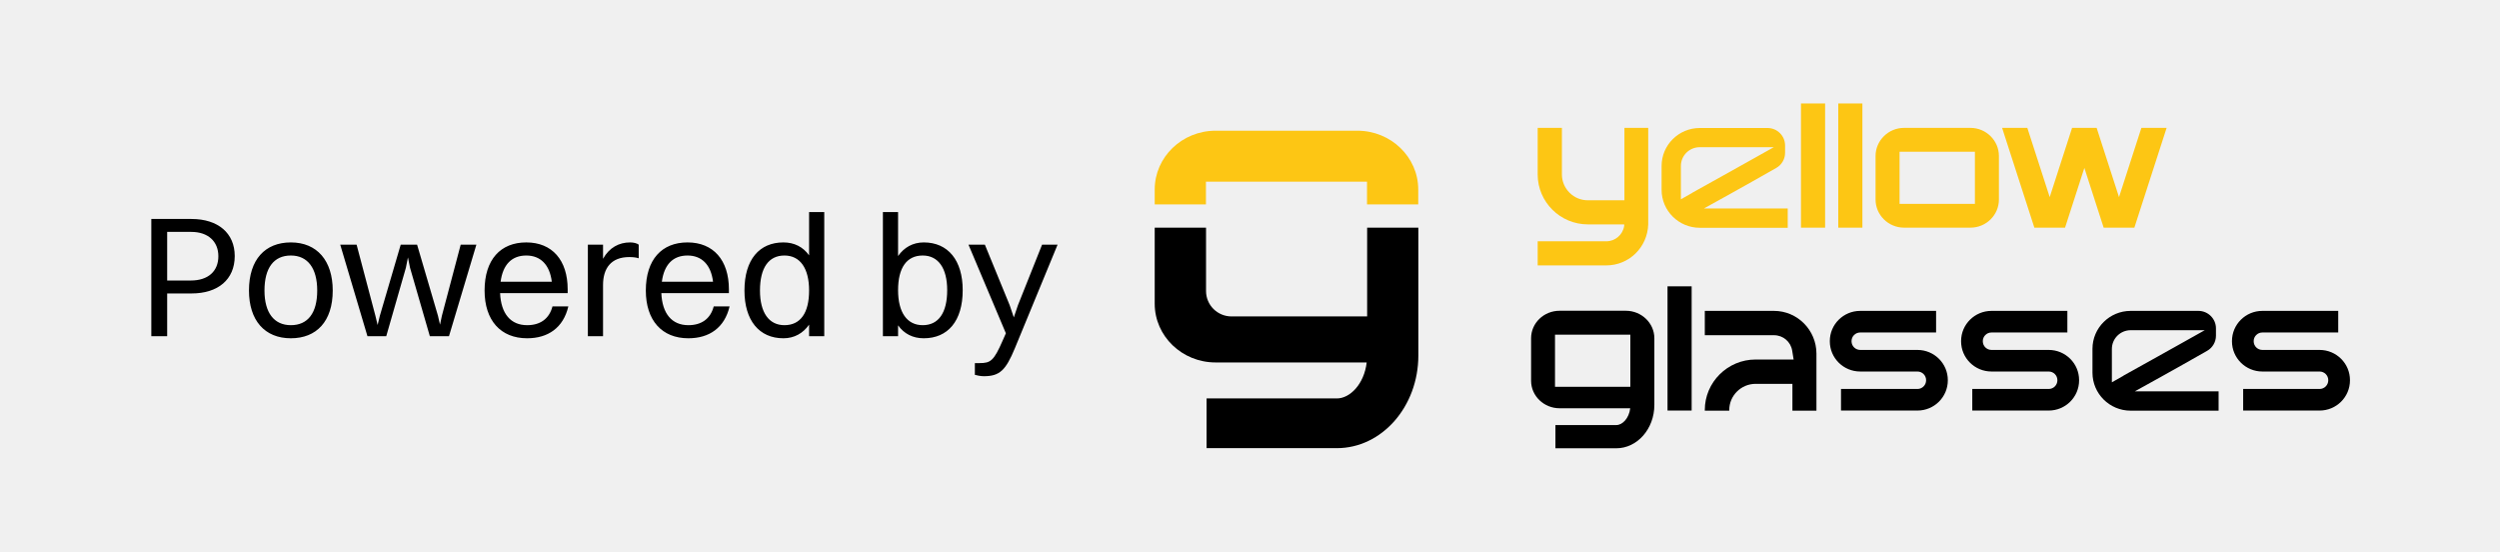
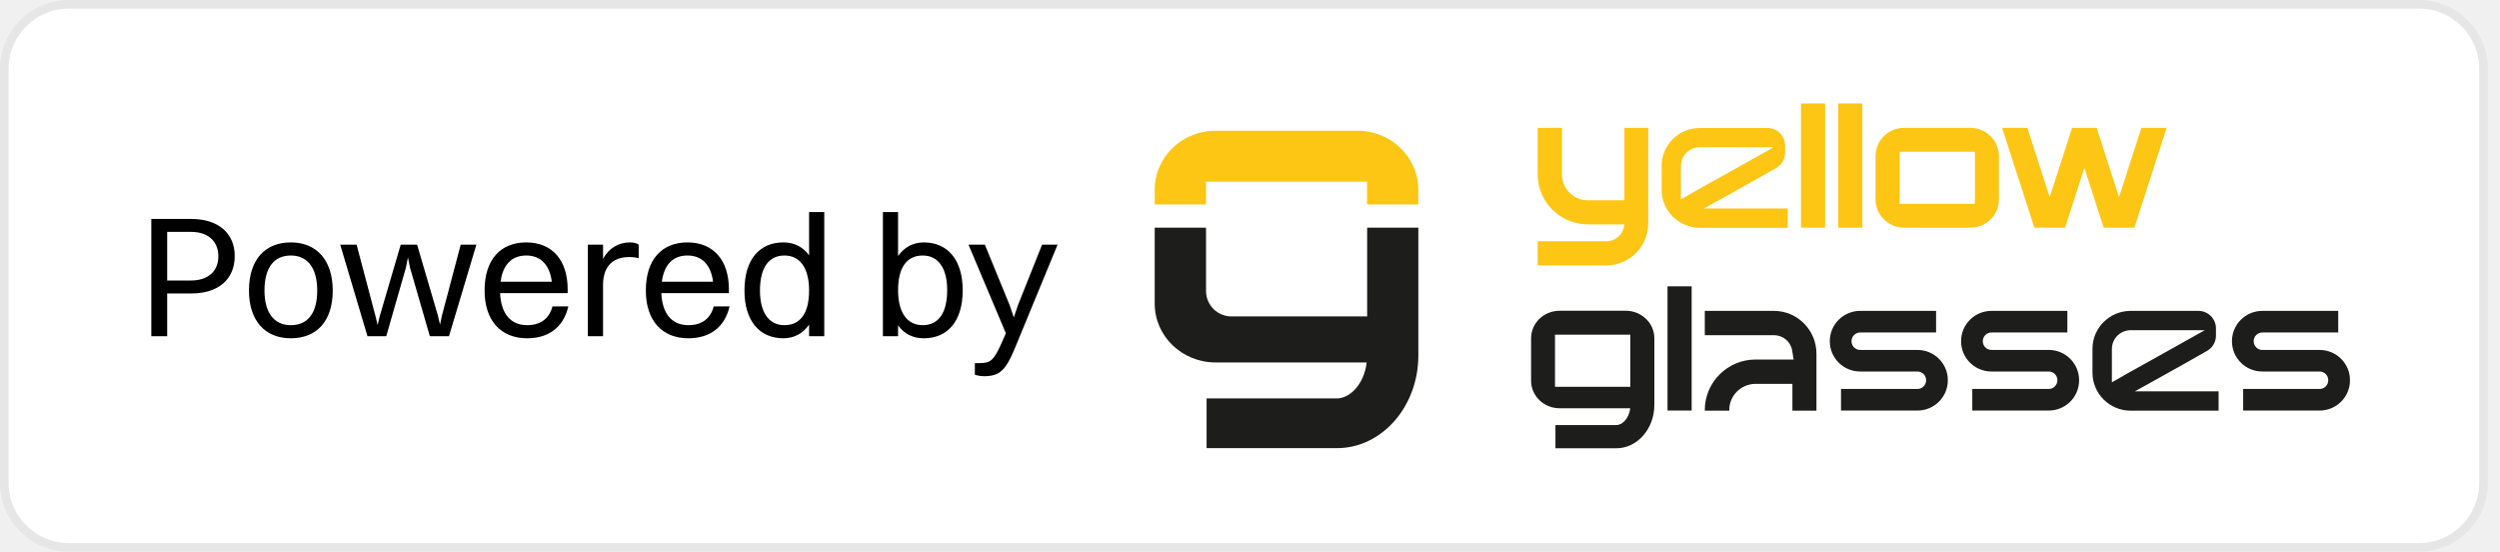
<svg xmlns="http://www.w3.org/2000/svg" width="145" height="32" viewBox="0 0 145 32" fill="none">
-   <path d="M8.78 19.5V12.7H11.11C12.65 12.7 13.62 13.52 13.62 14.85C13.62 16.22 12.64 17.02 11.12 17.02H9.7V19.5H8.78ZM11.1 13.45H9.7V16.27H11.07C12.08 16.27 12.67 15.73 12.67 14.86C12.67 14 12.07 13.45 11.1 13.45ZM16.876 19.62C15.356 19.62 14.446 18.58 14.446 16.85C14.446 15.05 15.386 14.06 16.876 14.06C18.396 14.06 19.306 15.12 19.306 16.85C19.306 18.64 18.366 19.62 16.876 19.62ZM16.876 18.86C17.866 18.86 18.406 18.15 18.406 16.85C18.406 15.56 17.856 14.82 16.876 14.82C15.886 14.82 15.346 15.54 15.346 16.85C15.346 18.13 15.896 18.86 16.876 18.86ZM24.941 19.5L23.791 15.53L23.671 14.93L23.551 15.53L22.411 19.5H21.321L19.741 14.19H20.691L21.781 18.31L21.911 18.85L22.041 18.31L23.251 14.19H24.201L25.411 18.31L25.531 18.83L25.641 18.31L26.731 14.19H27.641L26.051 19.5H24.941ZM32.977 17.77C32.688 19.01 31.797 19.62 30.587 19.62C29.047 19.62 28.117 18.58 28.117 16.85C28.117 15.05 29.047 14.06 30.538 14.06C32.038 14.06 32.938 15.09 32.938 16.78V17H29.017C29.067 18.19 29.628 18.86 30.587 18.86C31.337 18.86 31.867 18.5 32.057 17.77H32.977ZM30.538 14.82C29.688 14.82 29.177 15.35 29.047 16.34H32.017C31.898 15.36 31.367 14.82 30.538 14.82ZM34.11 19.5V14.19H34.99V15.01C35.35 14.36 35.92 14.06 36.56 14.06C36.77 14.06 36.96 14.11 37.06 14.19V14.98C36.91 14.93 36.72 14.91 36.51 14.91C35.45 14.91 34.99 15.57 34.99 16.53V19.5H34.11ZM42.333 17.77C42.043 19.01 41.153 19.62 39.943 19.62C38.403 19.62 37.473 18.58 37.473 16.85C37.473 15.05 38.403 14.06 39.893 14.06C41.393 14.06 42.293 15.09 42.293 16.78V17H38.373C38.423 18.19 38.983 18.86 39.943 18.86C40.693 18.86 41.223 18.5 41.413 17.77H42.333ZM39.893 14.82C39.043 14.82 38.533 15.35 38.403 16.34H41.373C41.253 15.36 40.723 14.82 39.893 14.82ZM45.456 19.62C44.046 19.62 43.196 18.58 43.196 16.85C43.196 15.05 44.066 14.06 45.456 14.06C46.086 14.06 46.596 14.32 46.946 14.81V12.3H47.826V19.5H46.946V18.83C46.596 19.33 46.086 19.62 45.456 19.62ZM45.516 18.86C46.446 18.86 46.946 18.15 46.946 16.85C46.946 15.56 46.426 14.82 45.516 14.82C44.596 14.82 44.096 15.54 44.096 16.85C44.096 18.13 44.616 18.86 45.516 18.86ZM52.109 19.5H51.229V12.3H52.109V14.85C52.459 14.35 52.969 14.06 53.599 14.06C55.009 14.06 55.859 15.1 55.859 16.83C55.859 18.63 54.989 19.62 53.599 19.62C52.969 19.62 52.459 19.36 52.109 18.87V19.5ZM53.539 14.82C52.609 14.82 52.109 15.53 52.109 16.83C52.109 18.12 52.629 18.86 53.539 18.86C54.459 18.86 54.959 18.14 54.959 16.83C54.959 15.55 54.439 14.82 53.539 14.82ZM57.084 21.82C56.885 21.82 56.675 21.77 56.565 21.74V21.06H56.834C57.484 21.06 57.664 20.93 58.184 19.74L58.364 19.33L56.194 14.19H57.145L58.584 17.7L58.825 18.41L59.065 17.7L60.465 14.19H61.364L58.885 20.2C58.355 21.48 58.005 21.82 57.084 21.82Z" fill="currentColor" />
+   <rect x="0.25" y="0.25" width="143.853" height="31.5" rx="3.75" fill="white" />
+   <rect x="0.25" y="0.25" width="143.853" height="31.5" rx="3.75" stroke="#E6E6E6" stroke-width="0.5" />
+   <path d="M8.78 19.5V12.7H11.11C12.65 12.7 13.62 13.52 13.62 14.85C13.62 16.22 12.64 17.02 11.12 17.02H9.7V19.5H8.78ZM11.1 13.45H9.7V16.27H11.07C12.08 16.27 12.67 15.73 12.67 14.86C12.67 14 12.07 13.45 11.1 13.45ZM16.876 19.62C15.356 19.62 14.446 18.58 14.446 16.85C14.446 15.05 15.386 14.06 16.876 14.06C18.396 14.06 19.306 15.12 19.306 16.85C19.306 18.64 18.366 19.62 16.876 19.62ZM16.876 18.86C17.866 18.86 18.406 18.15 18.406 16.85C18.406 15.56 17.856 14.82 16.876 14.82C15.886 14.82 15.346 15.54 15.346 16.85C15.346 18.13 15.896 18.86 16.876 18.86ZM24.941 19.5L23.791 15.53L23.671 14.93L23.551 15.53L22.411 19.5H21.321L19.741 14.19H20.691L21.781 18.31L21.911 18.85L22.041 18.31L23.251 14.19H24.201L25.411 18.31L25.531 18.83L25.641 18.31L26.731 14.19H27.641L26.051 19.5H24.941ZM32.977 17.77C32.688 19.01 31.797 19.62 30.587 19.62C29.047 19.62 28.117 18.58 28.117 16.85C28.117 15.05 29.047 14.06 30.538 14.06C32.038 14.06 32.938 15.09 32.938 16.78V17H29.017C29.067 18.19 29.628 18.86 30.587 18.86C31.337 18.86 31.867 18.5 32.057 17.77H32.977ZM30.538 14.82C29.688 14.82 29.177 15.35 29.047 16.34H32.017C31.898 15.36 31.367 14.82 30.538 14.82ZM34.11 19.5V14.19H34.99V15.01C35.35 14.36 35.92 14.06 36.56 14.06C36.77 14.06 36.96 14.11 37.06 14.19V14.98C36.91 14.93 36.72 14.91 36.51 14.91C35.45 14.91 34.99 15.57 34.99 16.53V19.5H34.11ZM42.333 17.77C42.043 19.01 41.153 19.62 39.943 19.62C38.403 19.62 37.473 18.58 37.473 16.85C37.473 15.05 38.403 14.06 39.893 14.06C41.393 14.06 42.293 15.09 42.293 16.78V17H38.373C38.423 18.19 38.983 18.86 39.943 18.86C40.693 18.86 41.223 18.5 41.413 17.77H42.333ZM39.893 14.82C39.043 14.82 38.533 15.35 38.403 16.34H41.373C41.253 15.36 40.723 14.82 39.893 14.82ZM45.456 19.62C44.046 19.62 43.196 18.58 43.196 16.85C43.196 15.05 44.066 14.06 45.456 14.06C46.086 14.06 46.596 14.32 46.946 14.81V12.3H47.826V19.5H46.946V18.83C46.596 19.33 46.086 19.62 45.456 19.62ZM45.516 18.86C46.446 18.86 46.946 18.15 46.946 16.85C46.946 15.56 46.426 14.82 45.516 14.82C44.596 14.82 44.096 15.54 44.096 16.85C44.096 18.13 44.616 18.86 45.516 18.86ZM52.109 19.5H51.229V12.3H52.109V14.85C52.459 14.35 52.969 14.06 53.599 14.06C55.009 14.06 55.859 15.1 55.859 16.83C55.859 18.63 54.989 19.62 53.599 19.62C52.969 19.62 52.459 19.36 52.109 18.87V19.5ZM53.539 14.82C52.609 14.82 52.109 15.53 52.109 16.83C52.109 18.12 52.629 18.86 53.539 18.86C54.459 18.86 54.959 18.14 54.959 16.83C54.959 15.55 54.439 14.82 53.539 14.82ZM57.084 21.82C56.885 21.82 56.675 21.77 56.565 21.74V21.06H56.834C57.484 21.06 57.664 20.93 58.184 19.74L58.364 19.33L56.194 14.19H57.145L58.584 17.7L58.825 18.41L59.065 17.7L60.465 14.19H61.364L58.885 20.2C58.355 21.48 58.005 21.82 57.084 21.82Z" fill="black" />
  <g clip-path="url(#clip0_263_5069)">
    <path d="M95.635 12.964V13.021C95.59 14.349 94.521 15.393 93.198 15.393H89.221V13.995H93.198C93.719 13.995 94.158 13.622 94.241 13.103V13.084V13.014H92.135C90.525 13.014 89.221 11.712 89.221 10.118V7.417H90.627V10.118C90.627 10.516 90.786 10.896 91.072 11.18C91.359 11.465 91.734 11.617 92.141 11.617H94.254V7.417H95.635V12.964Z" fill="#FDC614" />
    <path d="M98.848 12.092H103.729V13.211H98.626C97.404 13.211 96.411 12.224 96.411 11.01V9.625C96.411 8.411 97.404 7.424 98.626 7.424H102.558C103.118 7.424 103.576 7.879 103.576 8.436V8.866C103.576 9.226 103.379 9.562 103.067 9.739C102.164 10.257 101.222 10.782 100.395 11.244L98.855 12.098L98.848 12.092ZM98.199 11.175C98.67 10.909 99.192 10.618 99.835 10.264C100.35 9.973 100.885 9.675 101.432 9.372L102.921 8.537H98.626C98.021 8.537 97.531 9.024 97.531 9.625V11.56L98.199 11.181V11.175Z" fill="#FDC614" />
    <path d="M104.499 6H105.899V13.204H104.499V6Z" fill="#FDC614" />
    <path d="M106.662 6H108.062V13.204H106.662V6Z" fill="#FDC614" />
    <path d="M115.984 9.049V11.572C115.984 12.471 115.246 13.204 114.33 13.204H110.48C109.57 13.204 108.826 12.471 108.826 11.572V9.049C108.826 8.151 109.57 7.417 110.48 7.417H114.33C115.24 7.417 115.984 8.151 115.984 9.049ZM114.591 8.802H110.219V11.825H114.591V8.802Z" fill="#FDC614" />
    <path d="M125.714 7.417L123.843 13.204H122.061L120.941 9.738L119.821 13.204H118.04L116.169 7.417H117.632L118.931 11.433L120.229 7.417H121.654L122.952 11.433L124.25 7.417H125.714Z" fill="#FDC614" />
-     <path d="M95.991 19.618V23.489C95.991 24.874 94.998 26 93.783 26H90.251V24.653H93.783C94.139 24.653 94.521 24.267 94.591 23.679H90.493C89.583 23.679 88.839 22.964 88.839 22.085V19.618C88.839 18.739 89.577 18.024 90.493 18.024H94.337C95.246 18.024 95.991 18.739 95.991 19.618ZM94.597 22.433V19.41H90.226V22.433H94.597Z" fill="currentColor" />
-     <path d="M96.755 16.607H98.155V23.811H96.755V16.607Z" fill="currentColor" />
-     <path d="M105.396 23.819H104.002V22.263H101.864C101.024 22.263 100.337 22.946 100.337 23.781V23.819H98.918V23.781C98.918 22.168 100.242 20.852 101.864 20.852H104.072L103.989 20.34C103.907 19.821 103.461 19.442 102.933 19.442H98.918V18.031H102.933C104.289 18.031 105.396 19.144 105.396 20.511V23.819Z" fill="currentColor" />
-     <path d="M113.019 22.048V22.06C113.019 23.028 112.23 23.812 111.256 23.812H106.821V22.56H111.256C111.536 22.56 111.759 22.332 111.759 22.06V22.048C111.759 21.769 111.53 21.548 111.256 21.548H107.935C106.961 21.548 106.172 20.764 106.172 19.796V19.783C106.172 18.816 106.961 18.031 107.935 18.031H112.338V19.284H107.935C107.655 19.284 107.432 19.511 107.432 19.783V19.796C107.432 20.074 107.661 20.296 107.935 20.296H111.256C112.23 20.296 113.019 21.08 113.019 22.048Z" fill="currentColor" />
-     <path d="M120.636 22.048V22.06C120.636 23.028 119.847 23.812 118.873 23.812H114.438V22.56H118.873C119.153 22.56 119.376 22.332 119.376 22.06V22.048C119.376 21.769 119.147 21.548 118.873 21.548H115.552C114.578 21.548 113.789 20.764 113.789 19.796V19.783C113.789 18.816 114.578 18.031 115.552 18.031H119.955V19.284H115.552C115.272 19.284 115.049 19.511 115.049 19.783V19.796C115.049 20.074 115.278 20.296 115.552 20.296H118.873C119.847 20.296 120.636 21.08 120.636 22.048Z" fill="currentColor" />
-     <path d="M123.849 22.699H128.73V23.819H123.627C122.405 23.819 121.412 22.832 121.412 21.617V20.232C121.412 19.018 122.405 18.031 123.627 18.031H127.559C128.119 18.031 128.577 18.487 128.577 19.043V19.473C128.577 19.834 128.38 20.169 128.068 20.346C127.164 20.865 126.223 21.39 125.396 21.852L123.856 22.705L123.849 22.699ZM123.207 21.788C123.677 21.523 124.199 21.232 124.842 20.878C125.357 20.587 125.892 20.289 126.439 19.986L127.928 19.151H123.633C123.028 19.151 122.538 19.638 122.538 20.239V22.174L123.207 21.795V21.788Z" fill="currentColor" />
-     <path d="M136.353 22.048V22.06C136.353 23.028 135.564 23.812 134.59 23.812H130.155V22.56H134.59C134.87 22.56 135.093 22.332 135.093 22.06V22.048C135.093 21.769 134.864 21.548 134.59 21.548H131.269C130.295 21.548 129.506 20.764 129.506 19.796V19.783C129.506 18.816 130.295 18.031 131.269 18.031H135.672V19.284H131.269C130.989 19.284 130.766 19.511 130.766 19.783V19.796C130.766 20.074 130.995 20.296 131.269 20.296H134.59C135.564 20.296 136.353 21.08 136.353 22.048Z" fill="currentColor" />
+     <path d="M95.991 19.618V23.489C95.991 24.874 94.998 26 93.783 26H90.251V24.653H93.783C94.139 24.653 94.521 24.267 94.591 23.679H90.493C89.583 23.679 88.839 22.964 88.839 22.085V19.618C88.839 18.739 89.577 18.024 90.493 18.024H94.337C95.246 18.024 95.991 18.739 95.991 19.618ZM94.597 22.433V19.41H90.226V22.433H94.597Z" fill="#1D1D1B" />
+     <path d="M96.755 16.607H98.155V23.811H96.755V16.607Z" fill="#1D1D1B" />
+     <path d="M105.396 23.819H104.002V22.263H101.864C101.024 22.263 100.337 22.946 100.337 23.781V23.819H98.918V23.781C98.918 22.168 100.242 20.852 101.864 20.852H104.072L103.989 20.34C103.907 19.821 103.461 19.442 102.933 19.442H98.918V18.031H102.933C104.289 18.031 105.396 19.144 105.396 20.511V23.819Z" fill="#1D1D1B" />
+     <path d="M113.019 22.048V22.06C113.019 23.028 112.23 23.812 111.256 23.812H106.821V22.56H111.256C111.536 22.56 111.759 22.332 111.759 22.06V22.048C111.759 21.769 111.53 21.548 111.256 21.548H107.935C106.961 21.548 106.172 20.764 106.172 19.796V19.783C106.172 18.816 106.961 18.031 107.935 18.031H112.338V19.284H107.935C107.655 19.284 107.432 19.511 107.432 19.783V19.796C107.432 20.074 107.661 20.296 107.935 20.296H111.256C112.23 20.296 113.019 21.08 113.019 22.048Z" fill="#1D1D1B" />
+     <path d="M120.636 22.048V22.06C120.636 23.028 119.847 23.812 118.873 23.812H114.438V22.56H118.873C119.153 22.56 119.376 22.332 119.376 22.06V22.048C119.376 21.769 119.147 21.548 118.873 21.548H115.552C114.578 21.548 113.789 20.764 113.789 19.796V19.783C113.789 18.816 114.578 18.031 115.552 18.031H119.955V19.284H115.552C115.272 19.284 115.049 19.511 115.049 19.783V19.796C115.049 20.074 115.278 20.296 115.552 20.296H118.873C119.847 20.296 120.636 21.08 120.636 22.048Z" fill="#1D1D1B" />
+     <path d="M123.849 22.699H128.73V23.819H123.627C122.405 23.819 121.412 22.832 121.412 21.617V20.232C121.412 19.018 122.405 18.031 123.627 18.031H127.559C128.119 18.031 128.577 18.487 128.577 19.043V19.473C128.577 19.834 128.38 20.169 128.068 20.346C127.164 20.865 126.223 21.39 125.396 21.852L123.856 22.705L123.849 22.699ZM123.207 21.788C123.677 21.523 124.199 21.232 124.842 20.878C125.357 20.587 125.892 20.289 126.439 19.986L127.928 19.151H123.633C123.028 19.151 122.538 19.638 122.538 20.239V22.174L123.207 21.795V21.788Z" fill="#1D1D1B" />
+     <path d="M136.353 22.048V22.06C136.353 23.028 135.564 23.812 134.59 23.812H130.155V22.56H134.59C134.87 22.56 135.093 22.332 135.093 22.06V22.048C135.093 21.769 134.864 21.548 134.59 21.548H131.269C130.295 21.548 129.506 20.764 129.506 19.796V19.783C129.506 18.816 130.295 18.031 131.269 18.031H135.672V19.284H131.269C130.989 19.284 130.766 19.511 130.766 19.783V19.796C130.766 20.074 130.995 20.296 131.269 20.296H134.59C135.564 20.296 136.353 21.08 136.353 22.048Z" fill="#1D1D1B" />
    <path d="M78.766 7.581H70.532C68.585 7.581 67 9.112 67 10.99V11.857H69.972V10.535H79.319V11.857H82.291V10.99C82.291 9.112 80.707 7.581 78.759 7.581" fill="#FDC614" />
-     <path d="M79.326 13.204V18.353H71.461C70.64 18.353 69.978 17.695 69.978 16.879V13.204H67V17.613C67 19.497 68.585 21.022 70.532 21.022H79.3C79.154 22.28 78.327 23.109 77.569 23.109H70.01V25.993H77.569C80.178 25.993 82.297 23.583 82.297 20.617V13.204H79.326Z" fill="currentColor" />
+     <path d="M79.326 13.204V18.353H71.461C70.64 18.353 69.978 17.695 69.978 16.879V13.204H67V17.613C67 19.497 68.585 21.022 70.532 21.022H79.3C79.154 22.28 78.327 23.109 77.569 23.109H70.01V25.993H77.569C80.178 25.993 82.297 23.583 82.297 20.617V13.204H79.326Z" fill="#1D1D1B" />
  </g>
  <defs>
    <clipPath id="clip0_263_5069">
      <rect width="69.353" height="20" fill="white" transform="translate(67 6)" />
    </clipPath>
  </defs>
</svg>
